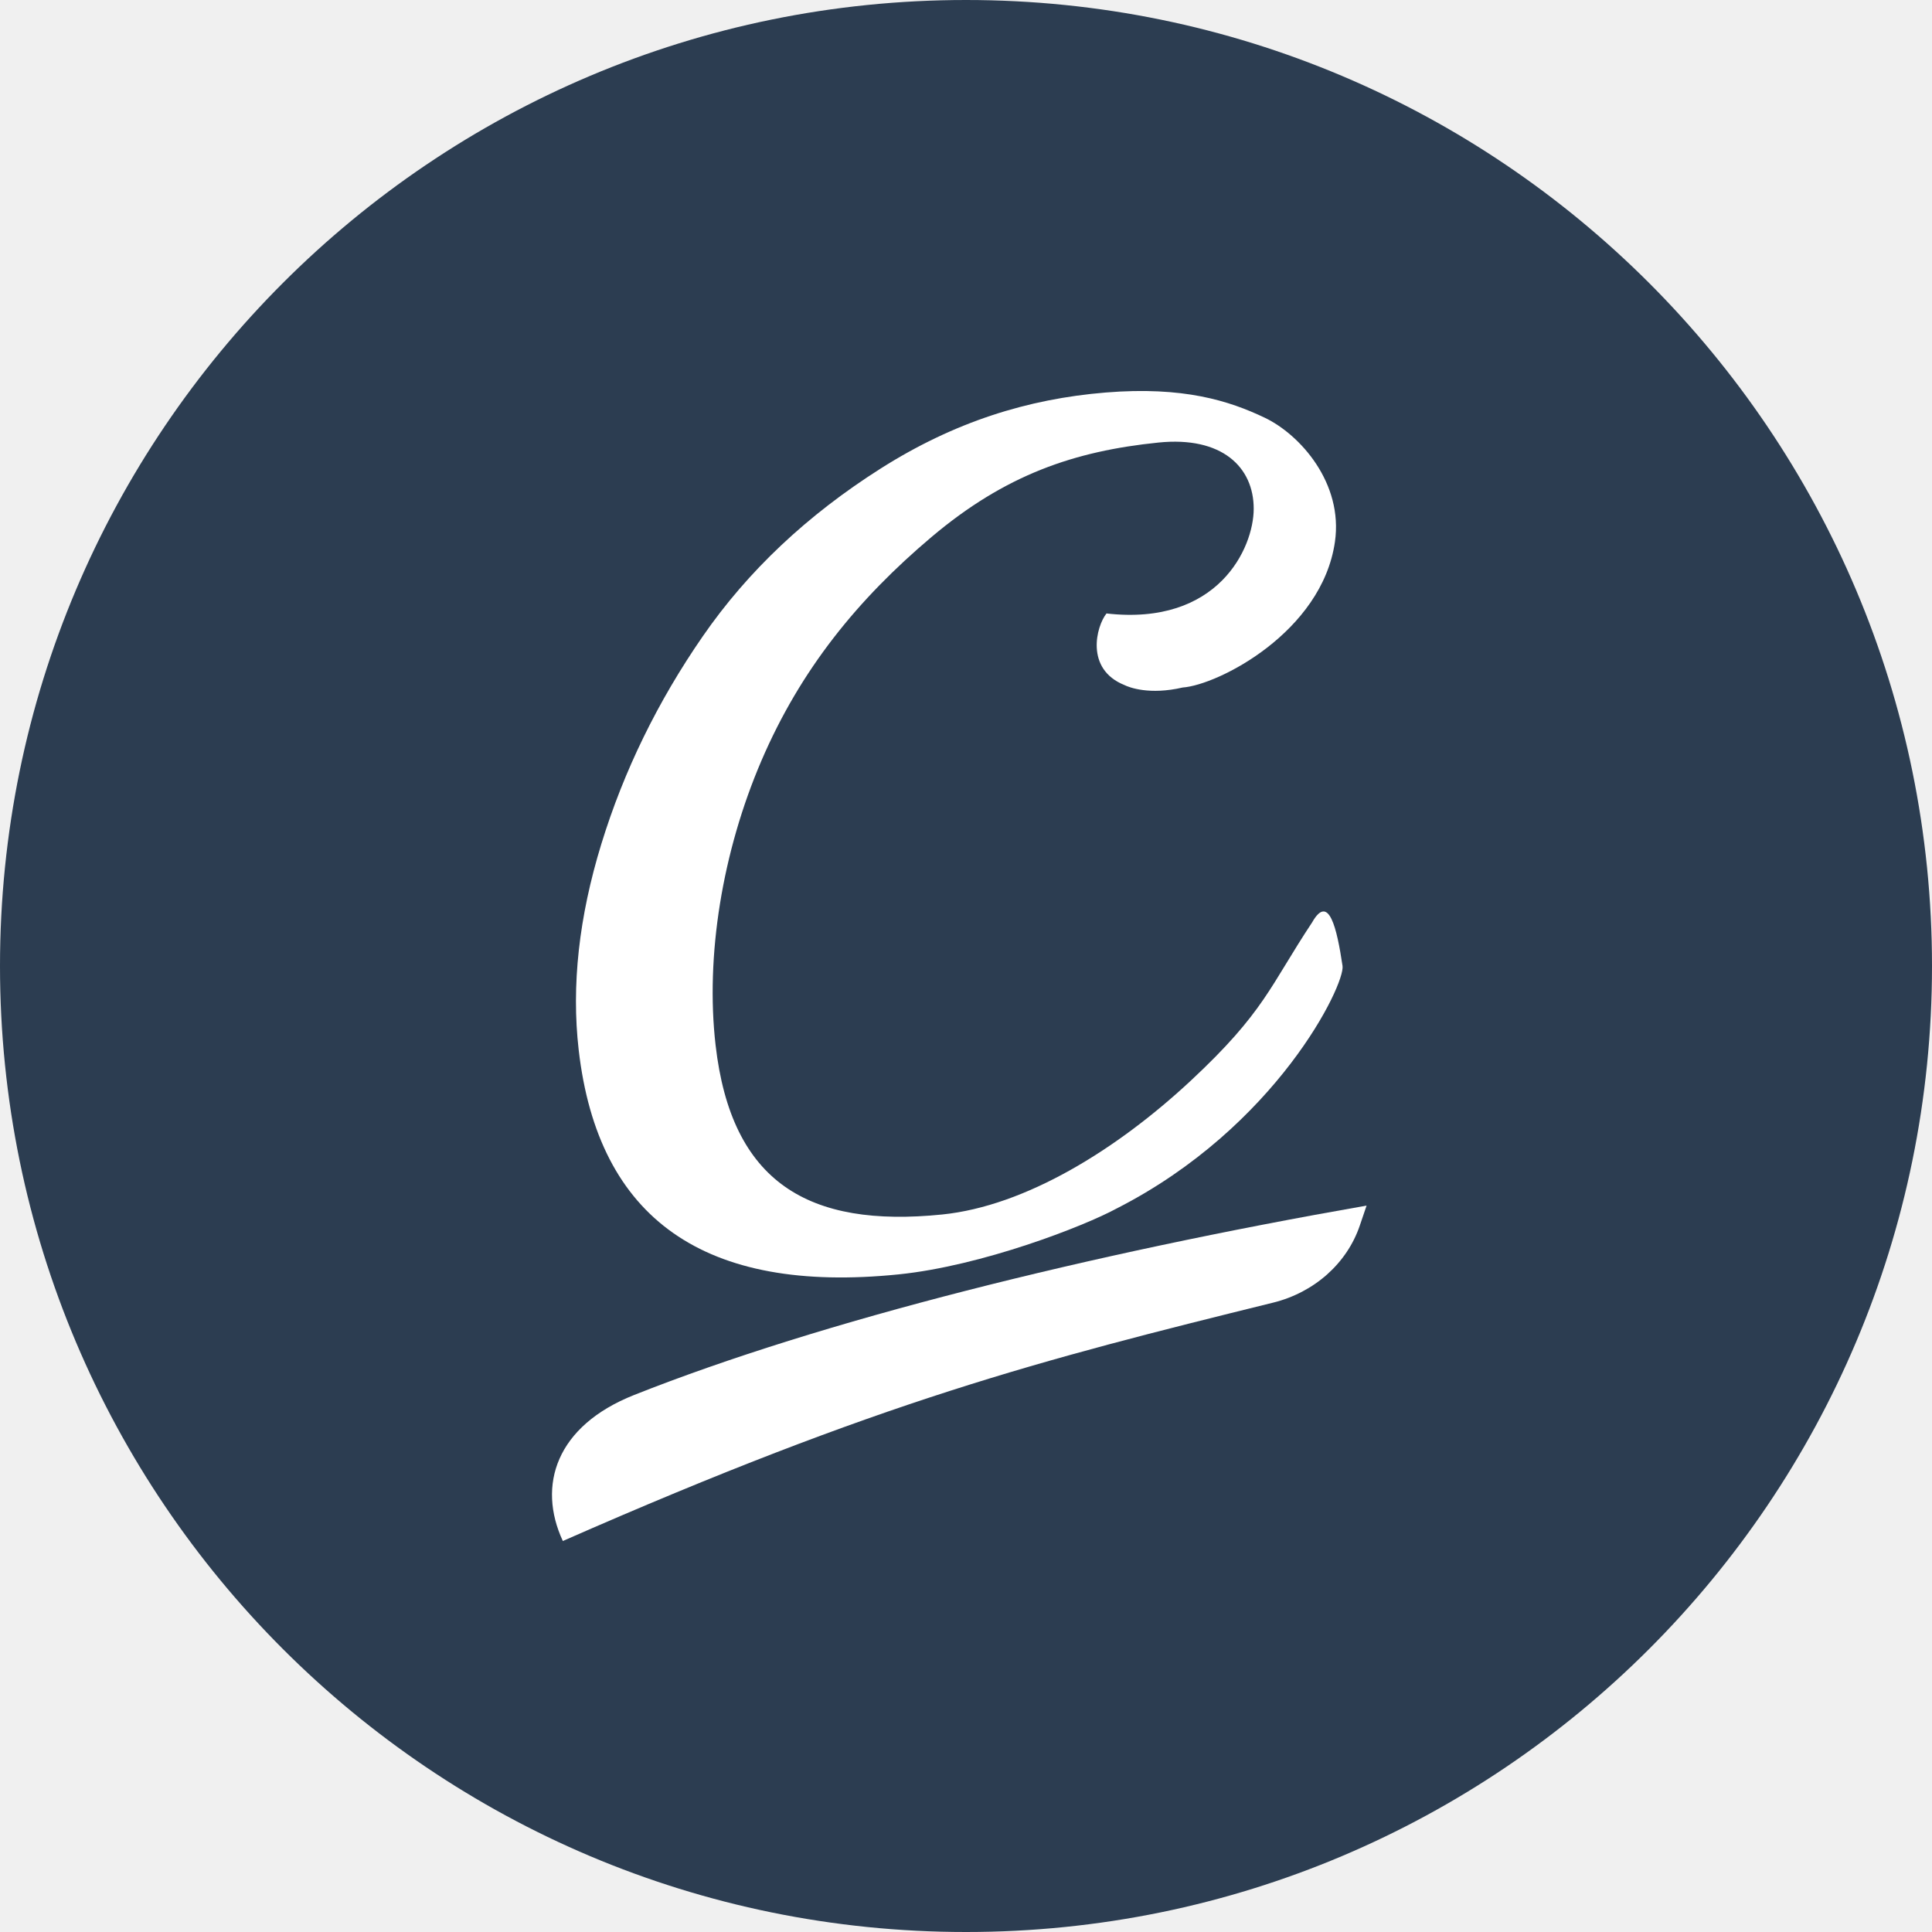
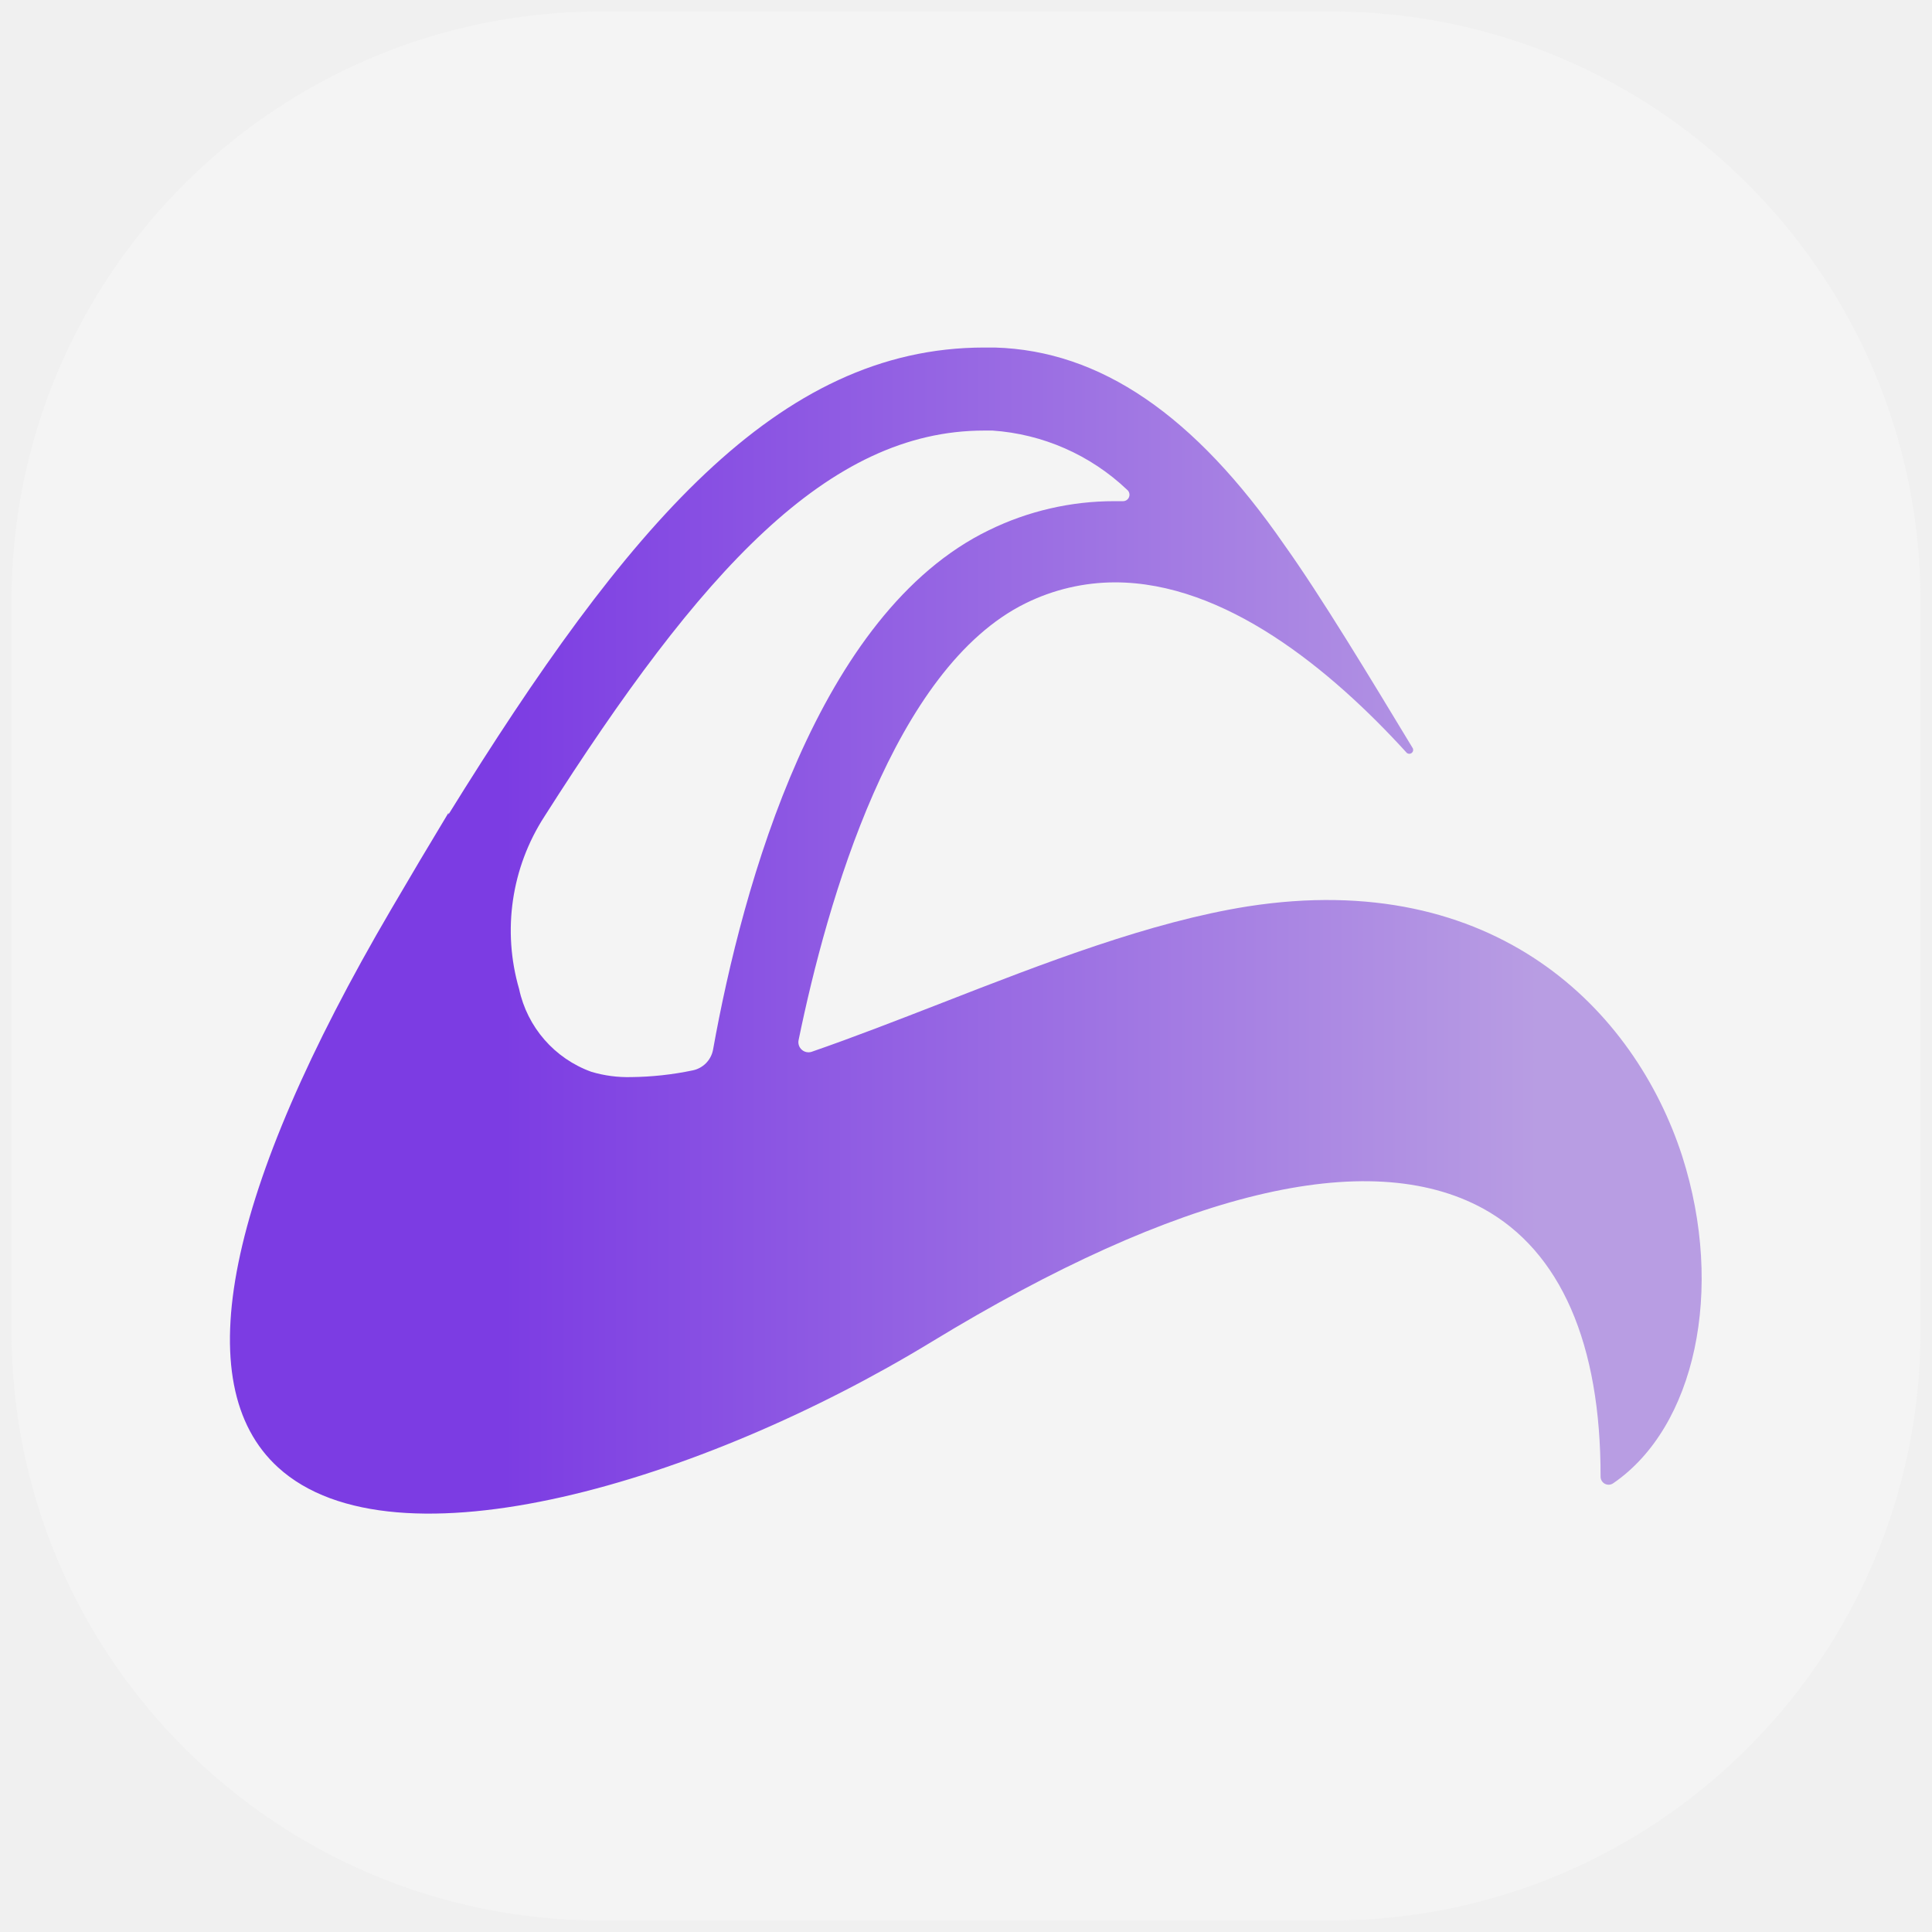
- <svg xmlns="http://www.w3.org/2000/svg" width="84px" height="84px" viewBox="0 0 84 84" version="1.1">
-   <defs />
-   <g id="Page-1" stroke="none" stroke-width="1" fill="none" fill-rule="evenodd">
-     <g id="Artboard" transform="translate(-176, -144)">
-       <g id="Group" transform="translate(176, 144)">
-         <circle id="Oval" fill="#2C3D51" cx="42" cy="42" r="42" />
-         <g id="app-icon" transform="translate(24, 17)" fill="#FFFFFF" fill-rule="nonzero">
-           <path d="M34.371,24.995 C34.127,23.365 33.775,21.819 33.047,23.107 C31.213,25.874 30.985,26.994 27.77,29.989 C24.555,32.984 20.587,35.435 16.965,35.804 C11.155,36.395 7.798,34.424 7.112,28.437 C6.668,24.569 7.403,20.039 9.106,16.072 C10.81,12.104 13.295,9.053 16.504,6.345 C19.713,3.637 22.713,2.613 26.371,2.241 C29.133,1.96 30.509,3.312 30.509,5.119 C30.509,6.824 28.964,10.227 24.108,9.672 C23.666,10.227 23.168,12.087 24.88,12.781 C25.101,12.892 25.984,13.225 27.419,12.892 C28.964,12.781 33.472,10.483 34.04,6.563 C34.412,4.002 32.521,1.891 30.985,1.16 C29.449,0.428 27.458,-0.211 24.069,0.066 C20.68,0.344 17.486,1.345 14.29,3.371 C11.094,5.398 8.515,7.829 6.555,10.666 C4.594,13.502 3.125,16.51 2.147,19.689 C1.169,22.868 0.84,25.853 1.16,28.645 C2.005,36.01 6.641,39.265 15.069,38.408 C18.692,38.039 23.114,36.321 24.549,35.544 C31.509,31.998 34.492,25.8 34.371,24.995 Z" id="Fill-1" />
-           <path d="M35.417,35.417 C23.324,37.533 11.734,40.414 3.572,43.651 C0.169,45 -0.65,47.589 0.471,50 C14.322,43.91 21.205,42.141 31.351,39.637 C33.15,39.193 34.566,37.922 35.121,36.287 C35.22,35.993 35.32,35.7 35.417,35.417" id="Fill-3" />
-         </g>
-       </g>
-     </g>
-   </g>
+ <svg xmlns="http://www.w3.org/2000/svg" id="Layer_1" data-name="Layer 1" viewBox="0 0 84 84">
+   <defs>
+     <style>.cls-1{fill:#f4f4f4;}.cls-2{fill:url(#linear-gradient);}</style>
+     <linearGradient id="linear-gradient" x1="14.57" y1="40.48" x2="66.91" y2="40.48" gradientUnits="userSpaceOnUse">
+       <stop offset="0.14" stop-color="#7c3ce3" />
+       <stop offset="1" stop-color="#b89de3" />
+     </linearGradient>
+   </defs>
+   <rect class="cls-1" x="0.5" y="0.5" width="83" height="83" rx="25.63" />
+   <path class="cls-2" d="M73.14,50.27C71.08,43.91,65,37.73,54.24,39.41c-4.22.67-8.84,2.46-13.3,4.2-1.93.75-3.83,1.49-5.65,2.12a.44.44,0,0,1-.57-.5c1.25-6.09,4.14-16.18,9.87-19a8.81,8.81,0,0,1,3.89-.91c4.77,0,9.37,3.77,12.69,7.42a.17.17,0,0,0,.26-.2c-1.9-3.14-4-6.62-5.59-8.85-3.9-5.64-8-8.45-12.59-8.58h-.46c-9,0-15.56,7.83-23.29,20.3v-.07q-1.21,2-2.49,4.19C9.82,51.8,8.12,60.18,12.09,63.8c5.06,4.62,18.41.63,28.4-5.45,10.73-6.54,19-8.54,24-5.8,3.36,1.85,5.11,5.87,5.1,11.65a.35.35,0,0,0,.55.29C73.7,62.05,75,56.09,73.14,50.27ZM22.57,43a9.12,9.12,0,0,1,1.1-7.5C30.46,24.83,36,18.72,42.79,18.72h.36A9.43,9.43,0,0,1,49,21.29a.28.28,0,0,1-.19.5h-.36A12.38,12.38,0,0,0,43,23.05c-7.43,3.6-10.7,15.36-12,22.6a1.13,1.13,0,0,1-.89.89,13.77,13.77,0,0,1-2.66.29,5.56,5.56,0,0,1-1.74-.23A4.92,4.92,0,0,1,22.57,43Z" />
</svg>
